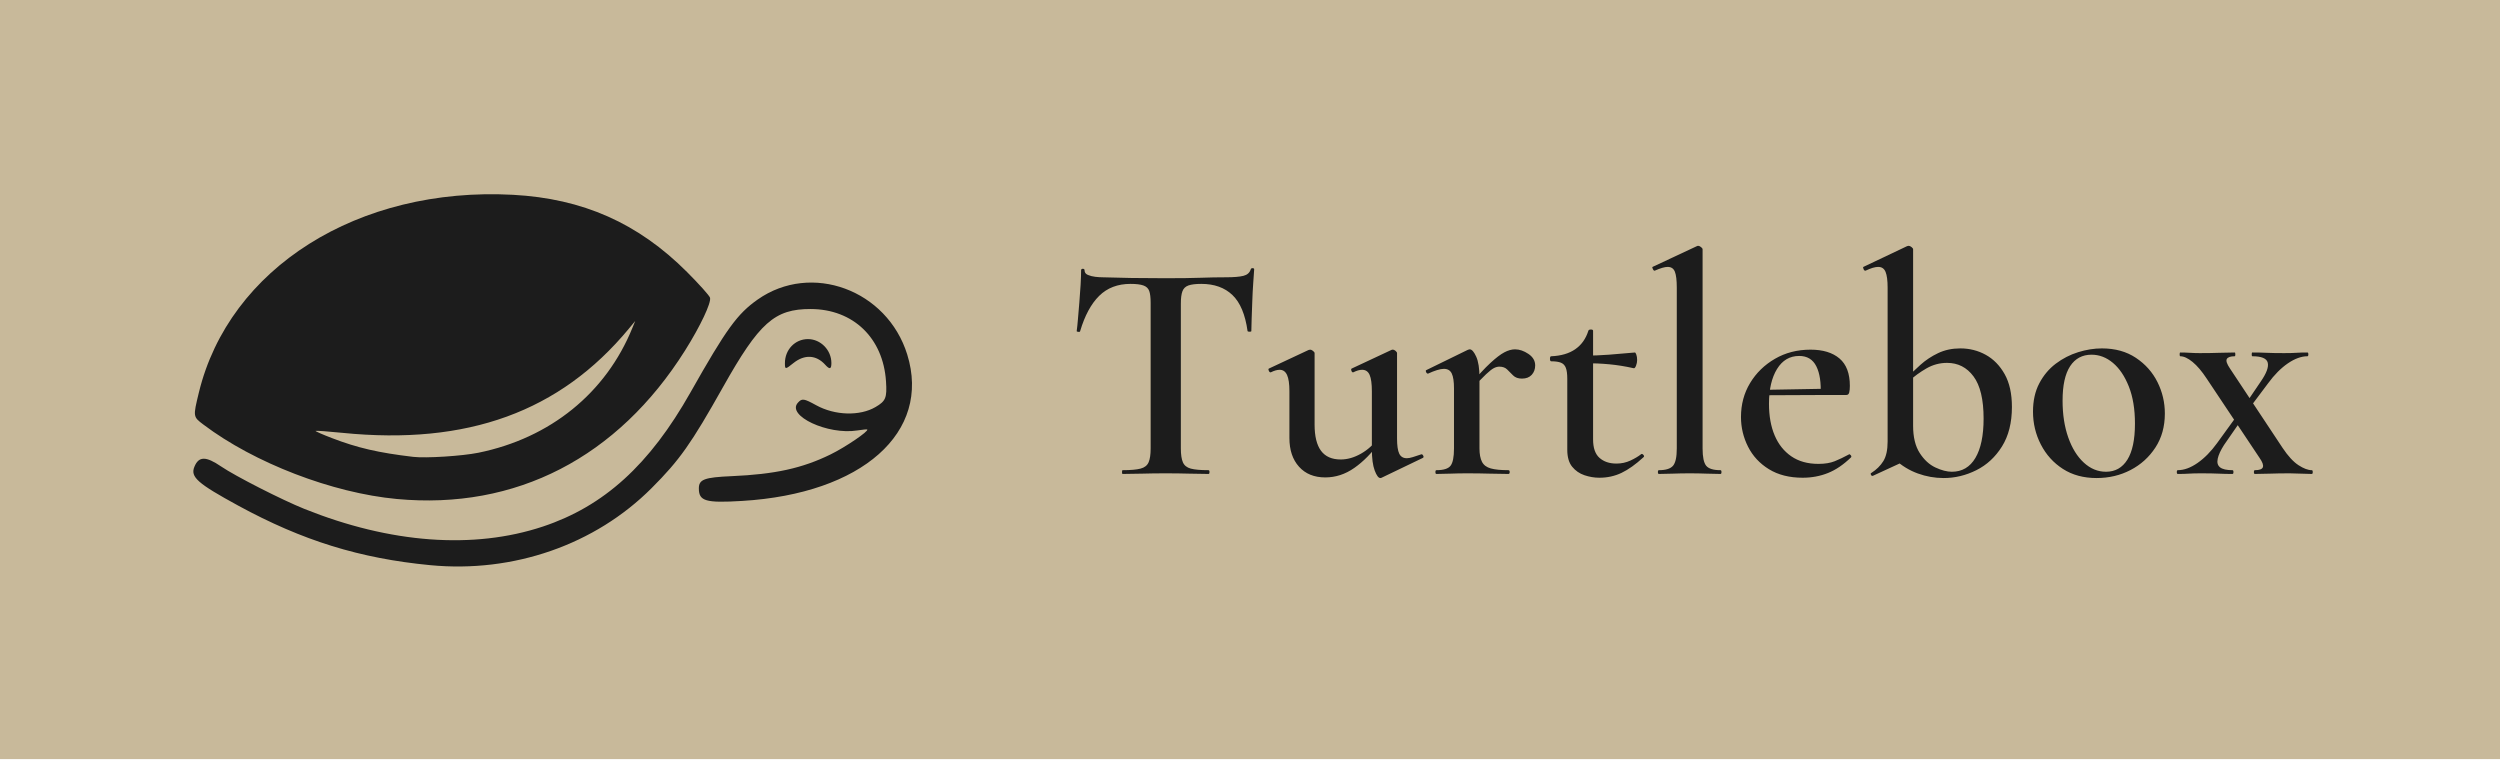
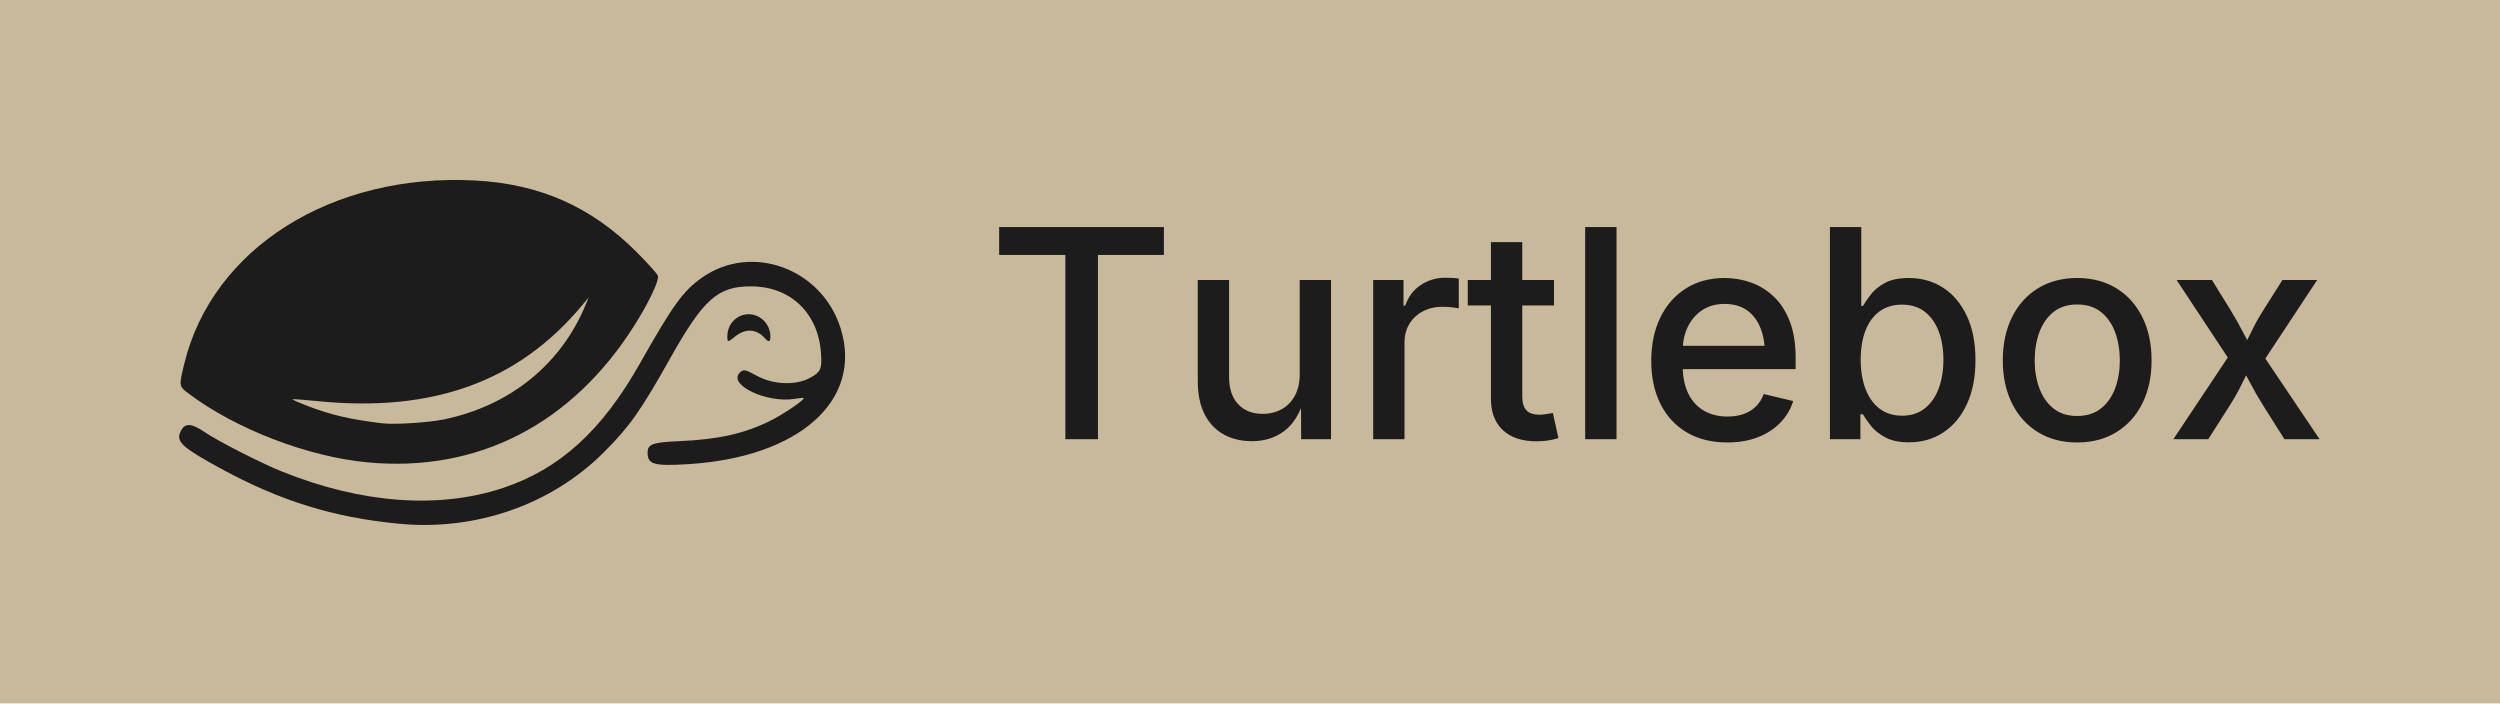
- <svg xmlns="http://www.w3.org/2000/svg" viewBox="0 0 645.5 196" width="645.5" height="196">
-   <rect width="645.5" height="196" fill="#c8b99a" />
+ <svg xmlns="http://www.w3.org/2000/svg" viewBox="0 0 696.6 196" width="696.6" height="196">
+   <rect width="696.6" height="196" fill="#c8b99a" />
  <g transform="translate(48 48)">
    <g transform="scale(0.44444)">
      <path fill="#1c1c1c" fill-rule="evenodd" d="M142.00,220.34C101.09,216.42 67.75,206.09 30.50,185.80C6.63,172.79 2.47,169.10 4.95,163.13C7.49,156.99 11.61,156.96 20.50,163.02C28.72,168.62 55.82,182.43 68.90,187.68C118.82,207.71 167.14,211.28 207.33,197.92C242.90,186.09 269.36,162.06 293.12,120.00C313.97,83.11 320.31,74.35 332.18,66.01C363.31,44.15 407.38,60.36 419.06,97.95C433.09,143.15 392.87,178.82 323.12,183.02C301.92,184.30 298.00,183.16 298.00,175.74C298.00,170.51 301.18,169.32 317.00,168.63C342.18,167.54 358.11,164.04 374.50,156.01C383.12,151.79 396.84,142.47 395.84,141.52C395.65,141.34 393.03,141.60 390.00,142.08C372.94,144.81 348.73,133.48 355.54,125.96C357.93,123.31 358.93,123.45 366.22,127.45C377.07,133.41 391.49,133.83 400.66,128.46C406.60,124.98 407.36,123.13 406.73,113.57C405.09,88.34 387.68,71.61 363.00,71.53C342.00,71.47 333.11,79.37 312.08,116.80C293.51,149.84 286.88,159.23 270.56,175.57C237.71,208.46 190.30,224.97 142.00,220.34ZM122.50,181.89C85.05,178.40 39.76,160.98 10.25,138.72C4.10,134.08 4.11,134.17 7.51,120.14C25.07,47.65 100.16,0.35 190.00,5.17C230.58,7.35 262.76,21.63 291.13,50.03C298.08,56.99 304.09,63.69 304.48,64.93C305.37,67.74 298.90,81.45 290.01,95.58C250.80,157.87 191.67,188.34 122.50,181.89ZM169.93,155.02C211.72,146.50 244.03,120.31 259.39,82.50L261.02,78.50L257.29,83.00C217.33,131.21 163.60,150.75 91.01,143.47C82.60,142.63 75.55,142.11 75.34,142.33C75.13,142.54 79.35,144.41 84.73,146.47C99.70,152.22 111.86,155.03 132.00,157.41C139.39,158.28 160.41,156.95 169.93,155.02ZM348.00,102.97C348.00,95.14 353.87,89.01 361.38,89.00C368.76,89.00 375.00,95.36 375.00,102.90C375.00,106.53 374.03,106.80 371.41,103.90C366.17,98.11 359.36,97.77 352.90,102.96C348.22,106.72 348.00,106.72 348.00,102.97Z" />
    </g>
-     <path fill="#1c1c1c" d="M243.896 25.3Q238.94 25.3 235.811 28.387Q232.683 31.475 230.896 37.487Q230.896 37.731 230.449 37.691Q230.002 37.65 230.002 37.487Q230.165 36.35 230.327 34.359Q230.49 32.369 230.693 30.012Q230.896 27.656 231.018 25.422Q231.14 23.188 231.14 21.806Q231.14 21.4 231.586 21.4Q232.033 21.4 232.033 21.806Q232.033 22.619 232.886 22.984Q233.74 23.35 234.796 23.472Q235.852 23.594 236.583 23.594Q243.571 23.837 252.915 23.837Q258.683 23.837 262.055 23.716Q265.427 23.594 268.596 23.594Q271.521 23.594 273.024 23.228Q274.527 22.862 274.933 21.562Q275.015 21.237 275.421 21.237Q275.827 21.237 275.827 21.562Q275.746 22.862 275.583 25.097Q275.421 27.331 275.34 29.809Q275.258 32.288 275.177 34.359Q275.096 36.431 275.096 37.487Q275.096 37.65 274.649 37.65Q274.202 37.65 274.121 37.487Q273.227 31.069 270.221 28.184Q267.215 25.3 262.177 25.3Q259.983 25.3 258.846 25.706Q257.708 26.112 257.302 27.209Q256.896 28.306 256.896 30.337V67.794Q256.896 70.15 257.424 71.369Q257.952 72.588 259.455 72.994Q260.958 73.4 264.046 73.4Q264.29 73.4 264.29 73.888Q264.29 74.375 264.046 74.375Q261.852 74.375 259.049 74.294Q256.246 74.213 252.915 74.213Q249.746 74.213 246.983 74.294Q244.221 74.375 241.865 74.375Q241.702 74.375 241.702 73.888Q241.702 73.4 241.865 73.4Q244.952 73.4 246.496 72.994Q248.04 72.588 248.568 71.369Q249.096 70.15 249.096 67.794V30.175Q249.096 28.144 248.73 27.128Q248.365 26.112 247.227 25.706Q246.09 25.3 243.896 25.3Z M294.19 75.269Q289.883 75.269 287.405 72.506Q284.927 69.744 284.927 65.112V53.006Q284.927 50.162 284.318 48.822Q283.708 47.481 282.408 47.481Q281.433 47.481 280.133 48.131Q279.808 48.212 279.605 47.725Q279.402 47.237 279.646 47.156L289.883 42.362Q290.127 42.281 290.29 42.281Q290.615 42.281 291.021 42.606Q291.427 42.931 291.427 43.175V61.619Q291.427 66.169 293.093 68.403Q294.758 70.638 298.171 70.638Q300.771 70.638 303.411 69.134Q306.052 67.631 307.758 65.194L308.246 66.169Q305.158 70.394 301.665 72.831Q298.171 75.269 294.19 75.269ZM312.715 43.175V65.194Q312.715 67.956 313.283 69.134Q313.852 70.312 315.233 70.312Q315.883 70.312 316.777 70.028Q317.671 69.744 318.89 69.338Q319.215 69.175 319.458 69.622Q319.702 70.069 319.377 70.231L308.733 75.35Q308.571 75.431 308.408 75.431Q307.677 75.431 306.946 73.481Q306.215 71.531 306.215 67.956V53.006Q306.215 50.162 305.646 48.822Q305.077 47.481 303.696 47.481Q302.721 47.481 301.421 48.131Q301.096 48.212 300.933 47.725Q300.771 47.237 301.015 47.156L311.252 42.362Q311.415 42.281 311.577 42.281Q311.983 42.281 312.349 42.606Q312.715 42.931 312.715 43.175Z M332.133 52.356 331.565 51.381Q334.652 47.725 336.805 45.734Q338.958 43.744 340.421 42.972Q341.883 42.2 343.183 42.2Q344.89 42.2 346.636 43.378Q348.383 44.556 348.383 46.344Q348.383 47.806 347.49 48.781Q346.596 49.756 344.971 49.756Q343.508 49.756 342.696 48.944Q341.883 48.131 341.152 47.4Q340.421 46.669 339.121 46.669Q338.471 46.669 337.74 47.034Q337.008 47.4 335.708 48.619Q334.408 49.837 332.133 52.356ZM322.871 74.375Q322.627 74.375 322.627 73.888Q322.627 73.4 322.871 73.4Q325.633 73.4 326.527 72.263Q327.421 71.125 327.421 67.794V52.275Q327.421 49.675 326.852 48.456Q326.283 47.237 324.821 47.237Q324.09 47.237 323.033 47.562Q321.977 47.888 320.758 48.456Q320.433 48.537 320.23 48.091Q320.027 47.644 320.271 47.562L330.915 42.362Q331.321 42.2 331.483 42.2Q332.296 42.2 333.149 44.069Q334.002 45.938 334.002 49.513V67.794Q334.002 69.987 334.652 71.247Q335.302 72.506 336.927 72.953Q338.552 73.4 341.477 73.4Q341.802 73.4 341.802 73.888Q341.802 74.375 341.477 74.375Q339.365 74.375 336.643 74.294Q333.921 74.213 330.752 74.213Q328.558 74.213 326.486 74.294Q324.415 74.375 322.871 74.375Z M364.958 75.35Q363.008 75.35 361.099 74.7Q359.19 74.05 357.93 72.506Q356.671 70.963 356.671 68.119V49.756Q356.671 47.969 356.305 46.994Q355.94 46.019 355.046 45.653Q354.152 45.287 352.527 45.287Q352.202 45.287 352.202 44.637Q352.202 43.987 352.527 43.987Q356.346 43.825 358.743 42.159Q361.14 40.494 362.115 37.406Q362.196 37.081 362.765 37.081Q363.333 37.081 363.333 37.406V65.438Q363.333 68.769 364.999 70.231Q366.665 71.694 369.346 71.694Q371.296 71.694 372.961 70.922Q374.627 70.15 375.765 69.256Q376.008 69.094 376.333 69.459Q376.658 69.825 376.333 70.069Q373.327 72.831 370.686 74.091Q368.046 75.35 364.958 75.35ZM373.815 47.075Q370.565 46.344 367.518 46.059Q364.471 45.775 360.977 45.775V43.825Q364.308 43.825 367.436 43.581Q370.565 43.337 374.14 43.013Q374.302 43.013 374.505 43.581Q374.708 44.15 374.708 44.962Q374.708 45.694 374.424 46.425Q374.14 47.156 373.815 47.075Z M380.315 74.375Q380.071 74.375 380.071 73.888Q380.071 73.4 380.315 73.4Q382.996 73.4 383.971 72.263Q384.946 71.125 384.946 67.794V26.275Q384.946 23.431 384.458 22.172Q383.971 20.913 382.59 20.913Q381.452 20.913 379.258 21.887Q379.015 21.969 378.771 21.481Q378.527 20.994 378.69 20.913L390.146 15.55Q390.308 15.469 390.471 15.469Q390.796 15.469 391.202 15.794Q391.608 16.119 391.608 16.362V67.794Q391.608 71.125 392.543 72.263Q393.477 73.4 396.24 73.4Q396.483 73.4 396.483 73.888Q396.483 74.375 396.24 74.375Q394.696 74.375 392.624 74.294Q390.552 74.213 388.277 74.213Q386.002 74.213 383.93 74.294Q381.858 74.375 380.315 74.375Z M417.446 75.35Q412.327 75.35 408.752 73.156Q405.177 70.963 403.349 67.347Q401.521 63.731 401.521 59.669Q401.521 54.794 403.877 50.894Q406.233 46.994 410.296 44.638Q414.358 42.281 419.477 42.281Q424.271 42.281 426.952 44.556Q429.633 46.831 429.633 51.625Q429.633 52.681 429.471 53.331Q429.308 53.981 428.74 53.981H422.077Q422.321 49.269 420.98 46.587Q419.64 43.906 416.552 43.906Q412.896 43.906 410.824 47.278Q408.752 50.65 408.752 56.256Q408.752 60.969 410.215 64.422Q411.677 67.875 414.521 69.825Q417.365 71.775 421.508 71.775Q424.027 71.775 425.733 71.084Q427.44 70.394 429.39 69.338Q429.552 69.175 429.836 69.5Q430.121 69.825 429.958 70.069Q427.033 72.912 423.986 74.131Q420.94 75.35 417.446 75.35ZM406.396 54.062 406.315 52.681 424.352 52.356V53.981Z M453.846 75.431Q450.433 75.431 447.183 74.253Q443.933 73.075 441.252 70.638L445.965 61.944Q445.965 66.331 447.671 68.972Q449.377 71.612 451.733 72.709Q454.09 73.806 455.958 73.806Q459.94 73.806 462.052 70.231Q464.165 66.656 464.165 60.075Q464.165 52.681 461.565 49.188Q458.965 45.694 454.74 45.694Q451.896 45.694 449.418 47.116Q446.94 48.537 444.908 50.406L444.177 49.756Q445.883 47.969 447.874 46.181Q449.865 44.394 452.424 43.175Q454.983 41.956 458.152 41.956Q461.727 41.956 464.733 43.622Q467.74 45.287 469.608 48.619Q471.477 51.95 471.477 57.069Q471.477 63.163 468.918 67.266Q466.358 71.369 462.296 73.4Q458.233 75.431 453.846 75.431ZM435.565 74.862Q435.24 74.944 435.077 74.578Q434.915 74.213 435.158 74.131Q437.19 72.831 438.286 71.044Q439.383 69.256 439.383 66.006V26.275Q439.383 23.512 438.855 22.212Q438.327 20.913 436.946 20.913Q435.727 20.913 433.696 21.887Q433.371 21.969 433.168 21.481Q432.965 20.994 433.127 20.913L444.421 15.55Q444.665 15.469 444.827 15.469Q445.152 15.469 445.558 15.794Q445.965 16.119 445.965 16.362V70.069Z M493.333 75.431Q488.296 75.431 484.64 73.075Q480.983 70.719 478.952 66.778Q476.921 62.837 476.921 58.287Q476.921 54.062 478.546 50.975Q480.171 47.888 482.811 45.897Q485.452 43.906 488.58 42.931Q491.708 41.956 494.715 41.956Q499.833 41.956 503.49 44.394Q507.146 46.831 509.055 50.65Q510.965 54.469 510.965 58.775Q510.965 63.812 508.527 67.55Q506.09 71.287 502.108 73.359Q498.127 75.431 493.333 75.431ZM495.771 73.806Q499.346 73.806 501.296 70.678Q503.246 67.55 503.246 61.375Q503.246 55.769 501.661 51.787Q500.077 47.806 497.558 45.694Q495.04 43.581 492.033 43.581Q488.458 43.581 486.508 46.547Q484.558 49.513 484.558 55.444Q484.558 60.806 486.021 64.95Q487.483 69.094 490.043 71.45Q492.602 73.806 495.771 73.806Z M534.202 74.375Q533.958 74.375 533.958 73.888Q533.958 73.4 534.202 73.4Q535.99 73.4 536.274 72.628Q536.558 71.856 535.421 70.231L521.771 49.756Q519.902 46.912 518.115 45.45Q516.327 43.987 514.946 43.987Q514.783 43.987 514.783 43.5Q514.783 43.013 514.946 43.013Q516.165 43.013 517.465 43.094Q518.765 43.175 519.983 43.175Q522.827 43.175 525.021 43.094Q527.215 43.013 529.002 43.013Q529.165 43.013 529.165 43.5Q529.165 43.987 529.002 43.987Q527.377 43.987 526.971 44.678Q526.565 45.369 527.783 47.156L541.352 67.631Q543.465 70.8 545.455 72.1Q547.446 73.4 548.908 73.4Q549.152 73.4 549.152 73.888Q549.152 74.375 548.908 74.375Q547.608 74.375 546.065 74.294Q544.521 74.213 543.221 74.213Q540.377 74.213 538.183 74.294Q535.99 74.375 534.202 74.375ZM514.296 74.375Q514.052 74.375 514.052 73.888Q514.052 73.4 514.296 73.4Q516.733 73.4 519.415 71.531Q522.096 69.662 524.452 66.412L530.221 58.45L531.358 59.506L526.24 66.9Q524.94 68.931 524.615 70.434Q524.29 71.938 525.224 72.669Q526.158 73.4 528.433 73.4Q528.677 73.4 528.677 73.888Q528.677 74.375 528.433 74.375Q526.565 74.375 524.818 74.294Q523.071 74.213 520.308 74.213Q518.358 74.213 517.18 74.294Q516.002 74.375 514.296 74.375ZM531.765 58.775 530.79 57.8 535.746 50.487Q537.94 47.319 537.533 45.653Q537.127 43.987 533.552 43.987Q533.39 43.987 533.39 43.5Q533.39 43.013 533.552 43.013Q535.502 43.013 537.249 43.094Q538.996 43.175 541.758 43.175Q543.708 43.175 544.886 43.094Q546.065 43.013 547.771 43.013Q548.015 43.013 548.015 43.5Q548.015 43.987 547.771 43.987Q545.415 43.987 542.733 45.816Q540.052 47.644 537.615 50.975Z" />
+     <path fill="#1c1c1c" d="M230.404 23.038V15.262H276.305V23.038H257.937V74.375H248.852V23.038Z M300.863 74.93Q296.34 74.93 292.928 73.026Q289.516 71.122 287.632 67.393Q285.748 63.663 285.748 58.188V30.021H294.476V57.117Q294.476 61.918 296.995 64.615Q299.514 67.313 303.838 67.313Q306.814 67.313 309.135 66.024Q311.456 64.734 312.804 62.255Q314.153 59.775 314.153 56.284V30.021H322.881V74.375H314.55L314.51 63.505H315.343Q313.399 69.535 309.67 72.233Q305.941 74.93 300.863 74.93Z M334.624 74.375V30.021H343.075V37.162H343.551Q344.781 33.512 347.836 31.449Q350.89 29.386 354.778 29.386Q355.611 29.386 356.683 29.445Q357.754 29.505 358.468 29.624V37.955Q357.992 37.797 356.643 37.638Q355.294 37.479 353.905 37.479Q350.89 37.479 348.47 38.749Q346.05 40.018 344.701 42.26Q343.352 44.501 343.352 47.437V74.375Z M385.009 30.021V37.122H360.967V30.021ZM367.434 19.468H376.162V62.394Q376.162 65.052 377.293 66.302Q378.423 67.551 381.002 67.551Q381.676 67.551 382.787 67.393Q383.898 67.234 384.692 67.075L386.239 74.058Q384.85 74.534 383.263 74.752Q381.676 74.97 380.129 74.97Q374.099 74.97 370.766 71.856Q367.434 68.741 367.434 63.108Z M402.425 15.262V74.375H393.697V15.262Z M433.291 75.287Q426.745 75.287 421.984 72.471Q417.223 69.654 414.664 64.536Q412.106 59.418 412.106 52.515Q412.106 45.692 414.625 40.494Q417.144 35.297 421.746 32.381Q426.348 29.465 432.537 29.465Q436.346 29.465 439.877 30.715Q443.407 31.965 446.224 34.623Q449.041 37.281 450.687 41.506Q452.334 45.731 452.334 51.761V54.856H416.985V48.35H447.851L443.764 50.492Q443.764 46.406 442.495 43.291Q441.225 40.177 438.746 38.431Q436.266 36.686 432.537 36.686Q428.847 36.686 426.229 38.471Q423.611 40.256 422.242 43.172Q420.873 46.088 420.873 49.54V53.983Q420.873 58.546 422.44 61.7Q424.007 64.854 426.824 66.46Q429.641 68.067 433.37 68.067Q435.83 68.067 437.814 67.373Q439.797 66.678 441.245 65.27Q442.693 63.862 443.447 61.799L451.659 63.743Q450.588 67.155 448.069 69.773Q445.55 72.391 441.801 73.839Q438.052 75.287 433.291 75.287Z M483.913 75.248Q479.906 75.248 477.348 73.879Q474.789 72.51 473.341 70.685Q471.893 68.86 471.099 67.432H470.385V74.375H461.895V15.262H470.623V37.241H471.099Q471.893 35.853 473.301 34.028Q474.709 32.203 477.229 30.834Q479.748 29.465 483.913 29.465Q489.23 29.465 493.415 32.163Q497.601 34.861 500.021 39.979Q502.441 45.096 502.441 52.317Q502.441 59.458 500.06 64.596Q497.68 69.733 493.494 72.491Q489.309 75.248 483.913 75.248ZM481.969 67.829Q485.778 67.829 488.357 65.766Q490.936 63.703 492.225 60.172Q493.514 56.641 493.514 52.238Q493.514 47.874 492.225 44.402Q490.936 40.931 488.377 38.907Q485.818 36.884 481.969 36.884Q478.24 36.884 475.661 38.808Q473.083 40.732 471.774 44.164Q470.464 47.596 470.464 52.238Q470.464 56.84 471.793 60.351Q473.122 63.862 475.701 65.845Q478.28 67.829 481.969 67.829Z M530.767 75.287Q524.538 75.287 519.877 72.431Q515.215 69.575 512.637 64.417Q510.058 59.26 510.058 52.436Q510.058 45.533 512.637 40.356Q515.215 35.178 519.877 32.322Q524.538 29.465 530.767 29.465Q537.035 29.465 541.697 32.322Q546.358 35.178 548.937 40.356Q551.516 45.533 551.516 52.436Q551.516 59.26 548.937 64.417Q546.358 69.575 541.697 72.431Q537.035 75.287 530.767 75.287ZM530.767 67.908Q534.814 67.908 537.452 65.786Q540.09 63.663 541.38 60.152Q542.669 56.641 542.669 52.436Q542.669 48.191 541.38 44.64Q540.09 41.089 537.452 38.967Q534.814 36.844 530.767 36.844Q526.76 36.844 524.142 38.967Q521.523 41.089 520.234 44.62Q518.945 48.151 518.945 52.436Q518.945 56.641 520.234 60.152Q521.523 63.663 524.142 65.786Q526.76 67.908 530.767 67.908Z M557.586 74.375 575.002 48.231 574.963 54.975 558.498 30.021H568.337L573.336 38.114Q575.399 41.447 576.966 44.501Q578.533 47.556 580.16 50.413H576.153Q577.859 47.556 579.287 44.501Q580.715 41.447 582.858 38.114L587.975 30.021H597.655L581.033 55.213V48.667L598.33 74.375H588.531L582.58 64.933Q580.517 61.64 578.97 58.665Q577.422 55.689 575.796 52.912H579.842Q578.255 55.689 576.827 58.665Q575.399 61.64 573.336 64.933L567.306 74.375Z" />
  </g>
</svg>
